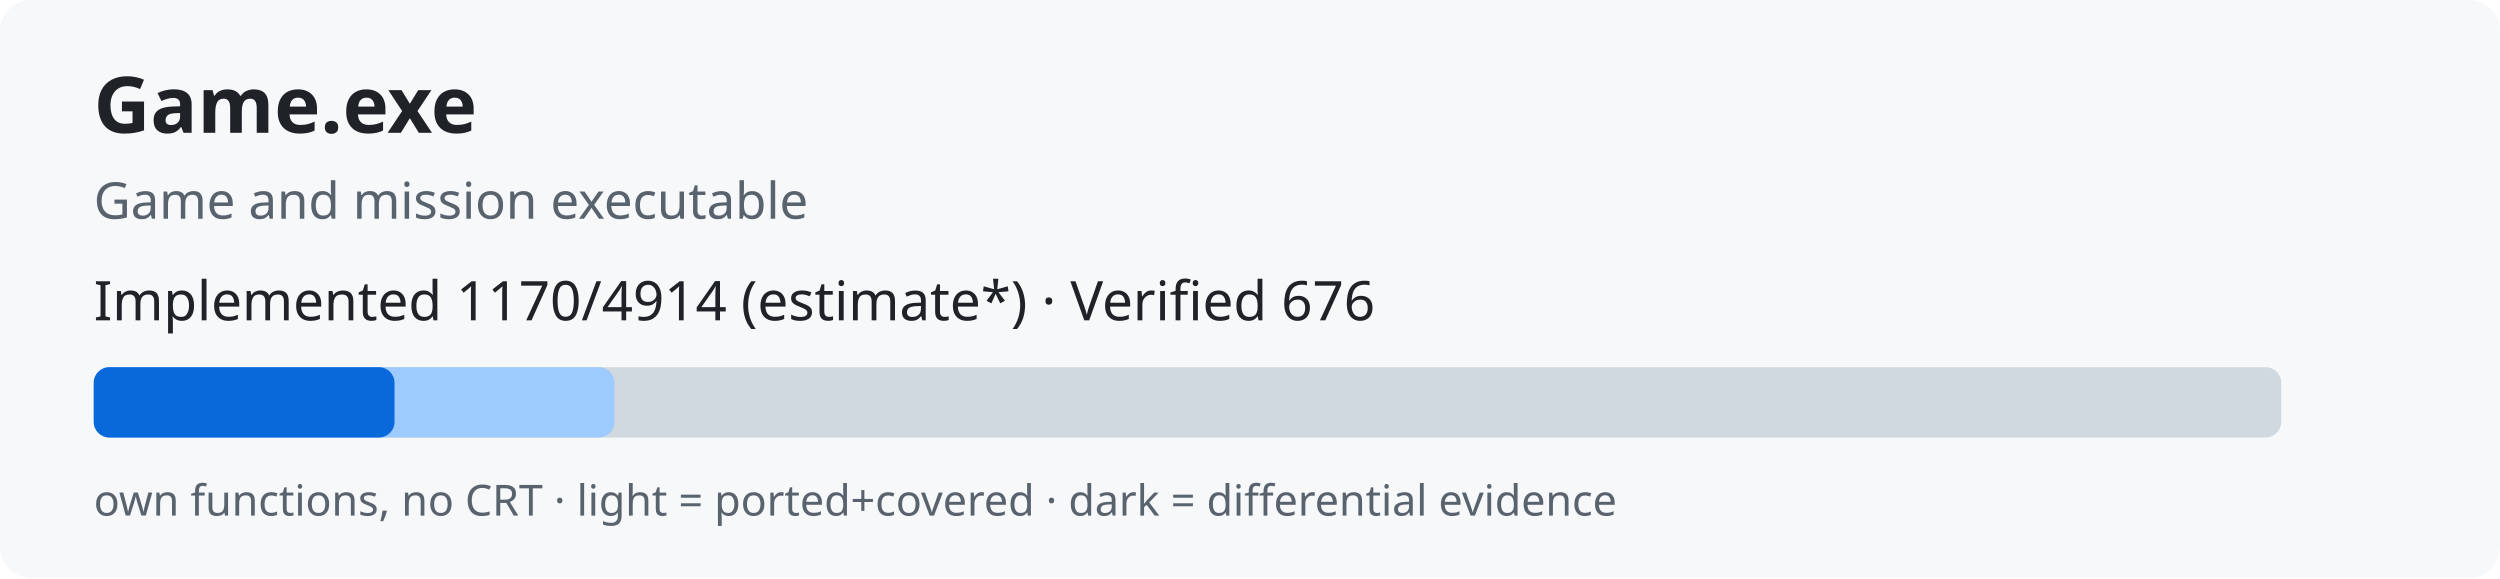
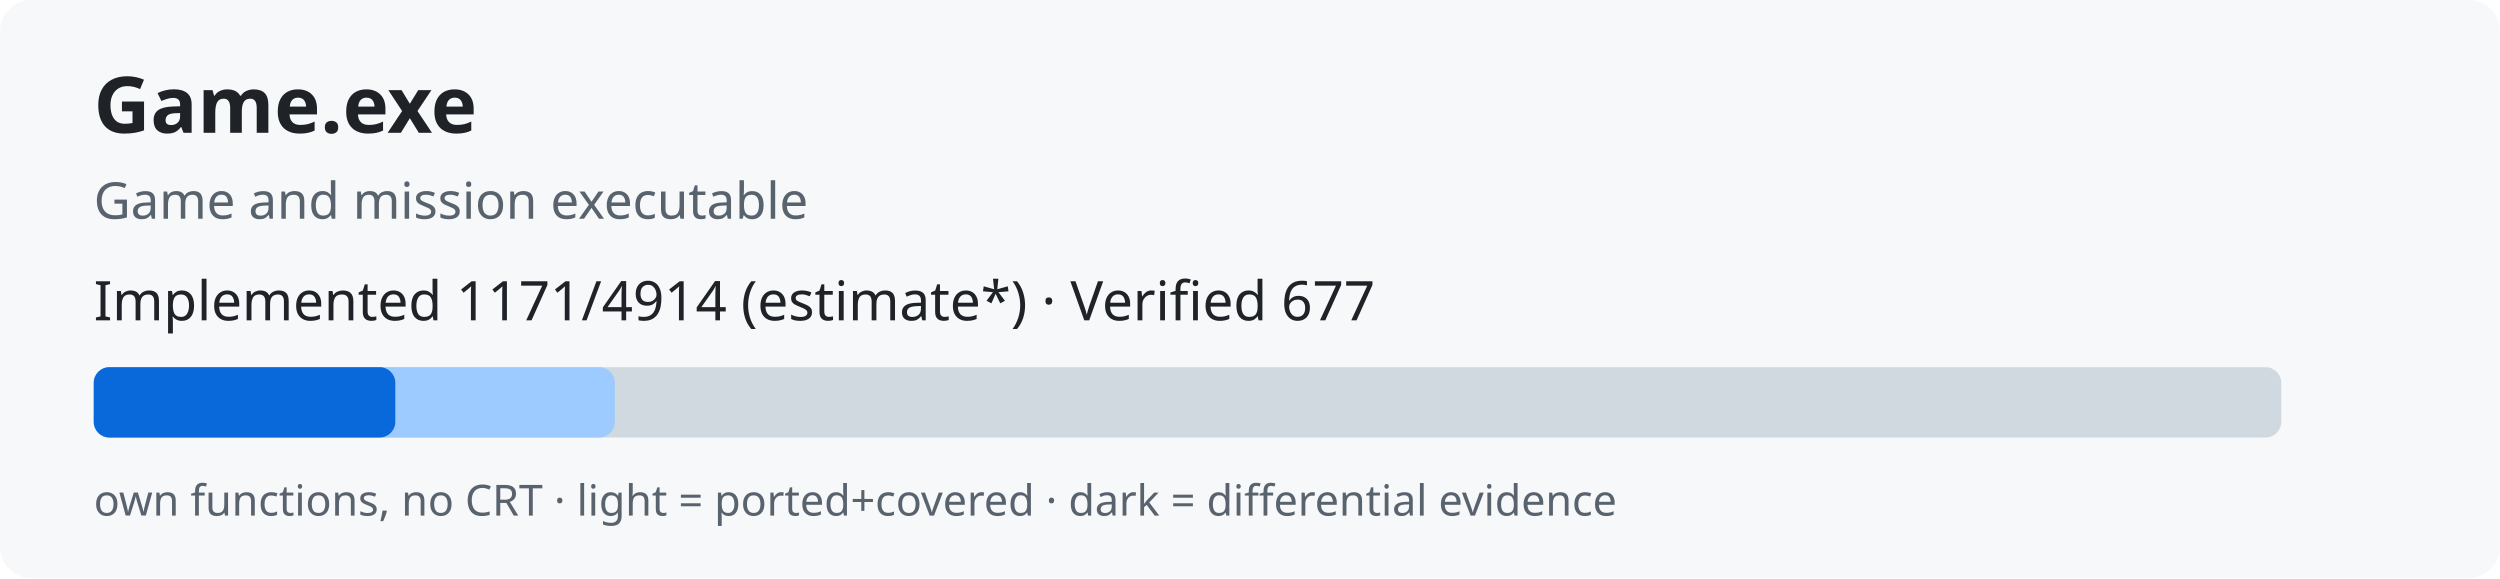
<svg xmlns="http://www.w3.org/2000/svg" width="640" height="148" role="img">
  <rect width="640" height="148" rx="8" fill="#f6f8fa" />
  <text x="24" y="34" font-family="sans-serif" font-size="20" font-weight="bold" fill="#1f2328">Game.exe</text>
  <text x="24" y="56" font-family="sans-serif" font-size="13" fill="#59636e">Game and mission executable</text>
-   <text x="24" y="82" font-family="sans-serif" font-size="14" fill="#1f2328">Implemented 1170/4914 (estimate*) · Verified 676</text>
+   <text x="24" y="82" font-family="sans-serif" font-size="14" fill="#1f2328">Implemented 1171/4914 (estimate*) · Verified 677</text>
  <rect x="24" y="94" width="560" height="18" rx="4" fill="#d1d9e0" />
-   <rect x="24" y="94" width="133.3" height="18" rx="4" fill="#9ecbff" />
-   <rect x="24" y="94" width="77.0" height="18" rx="4" fill="#0969da" />
+   <rect x="24" y="94" width="133.4" height="18" rx="4" fill="#9ecbff" />
+   <rect x="24" y="94" width="77.2" height="18" rx="4" fill="#0969da" />
  <text x="24" y="132" font-family="sans-serif" font-size="11" fill="#59636e">own functions, no CRT · light = ported+covered · dark = differential evidence</text>
</svg>
